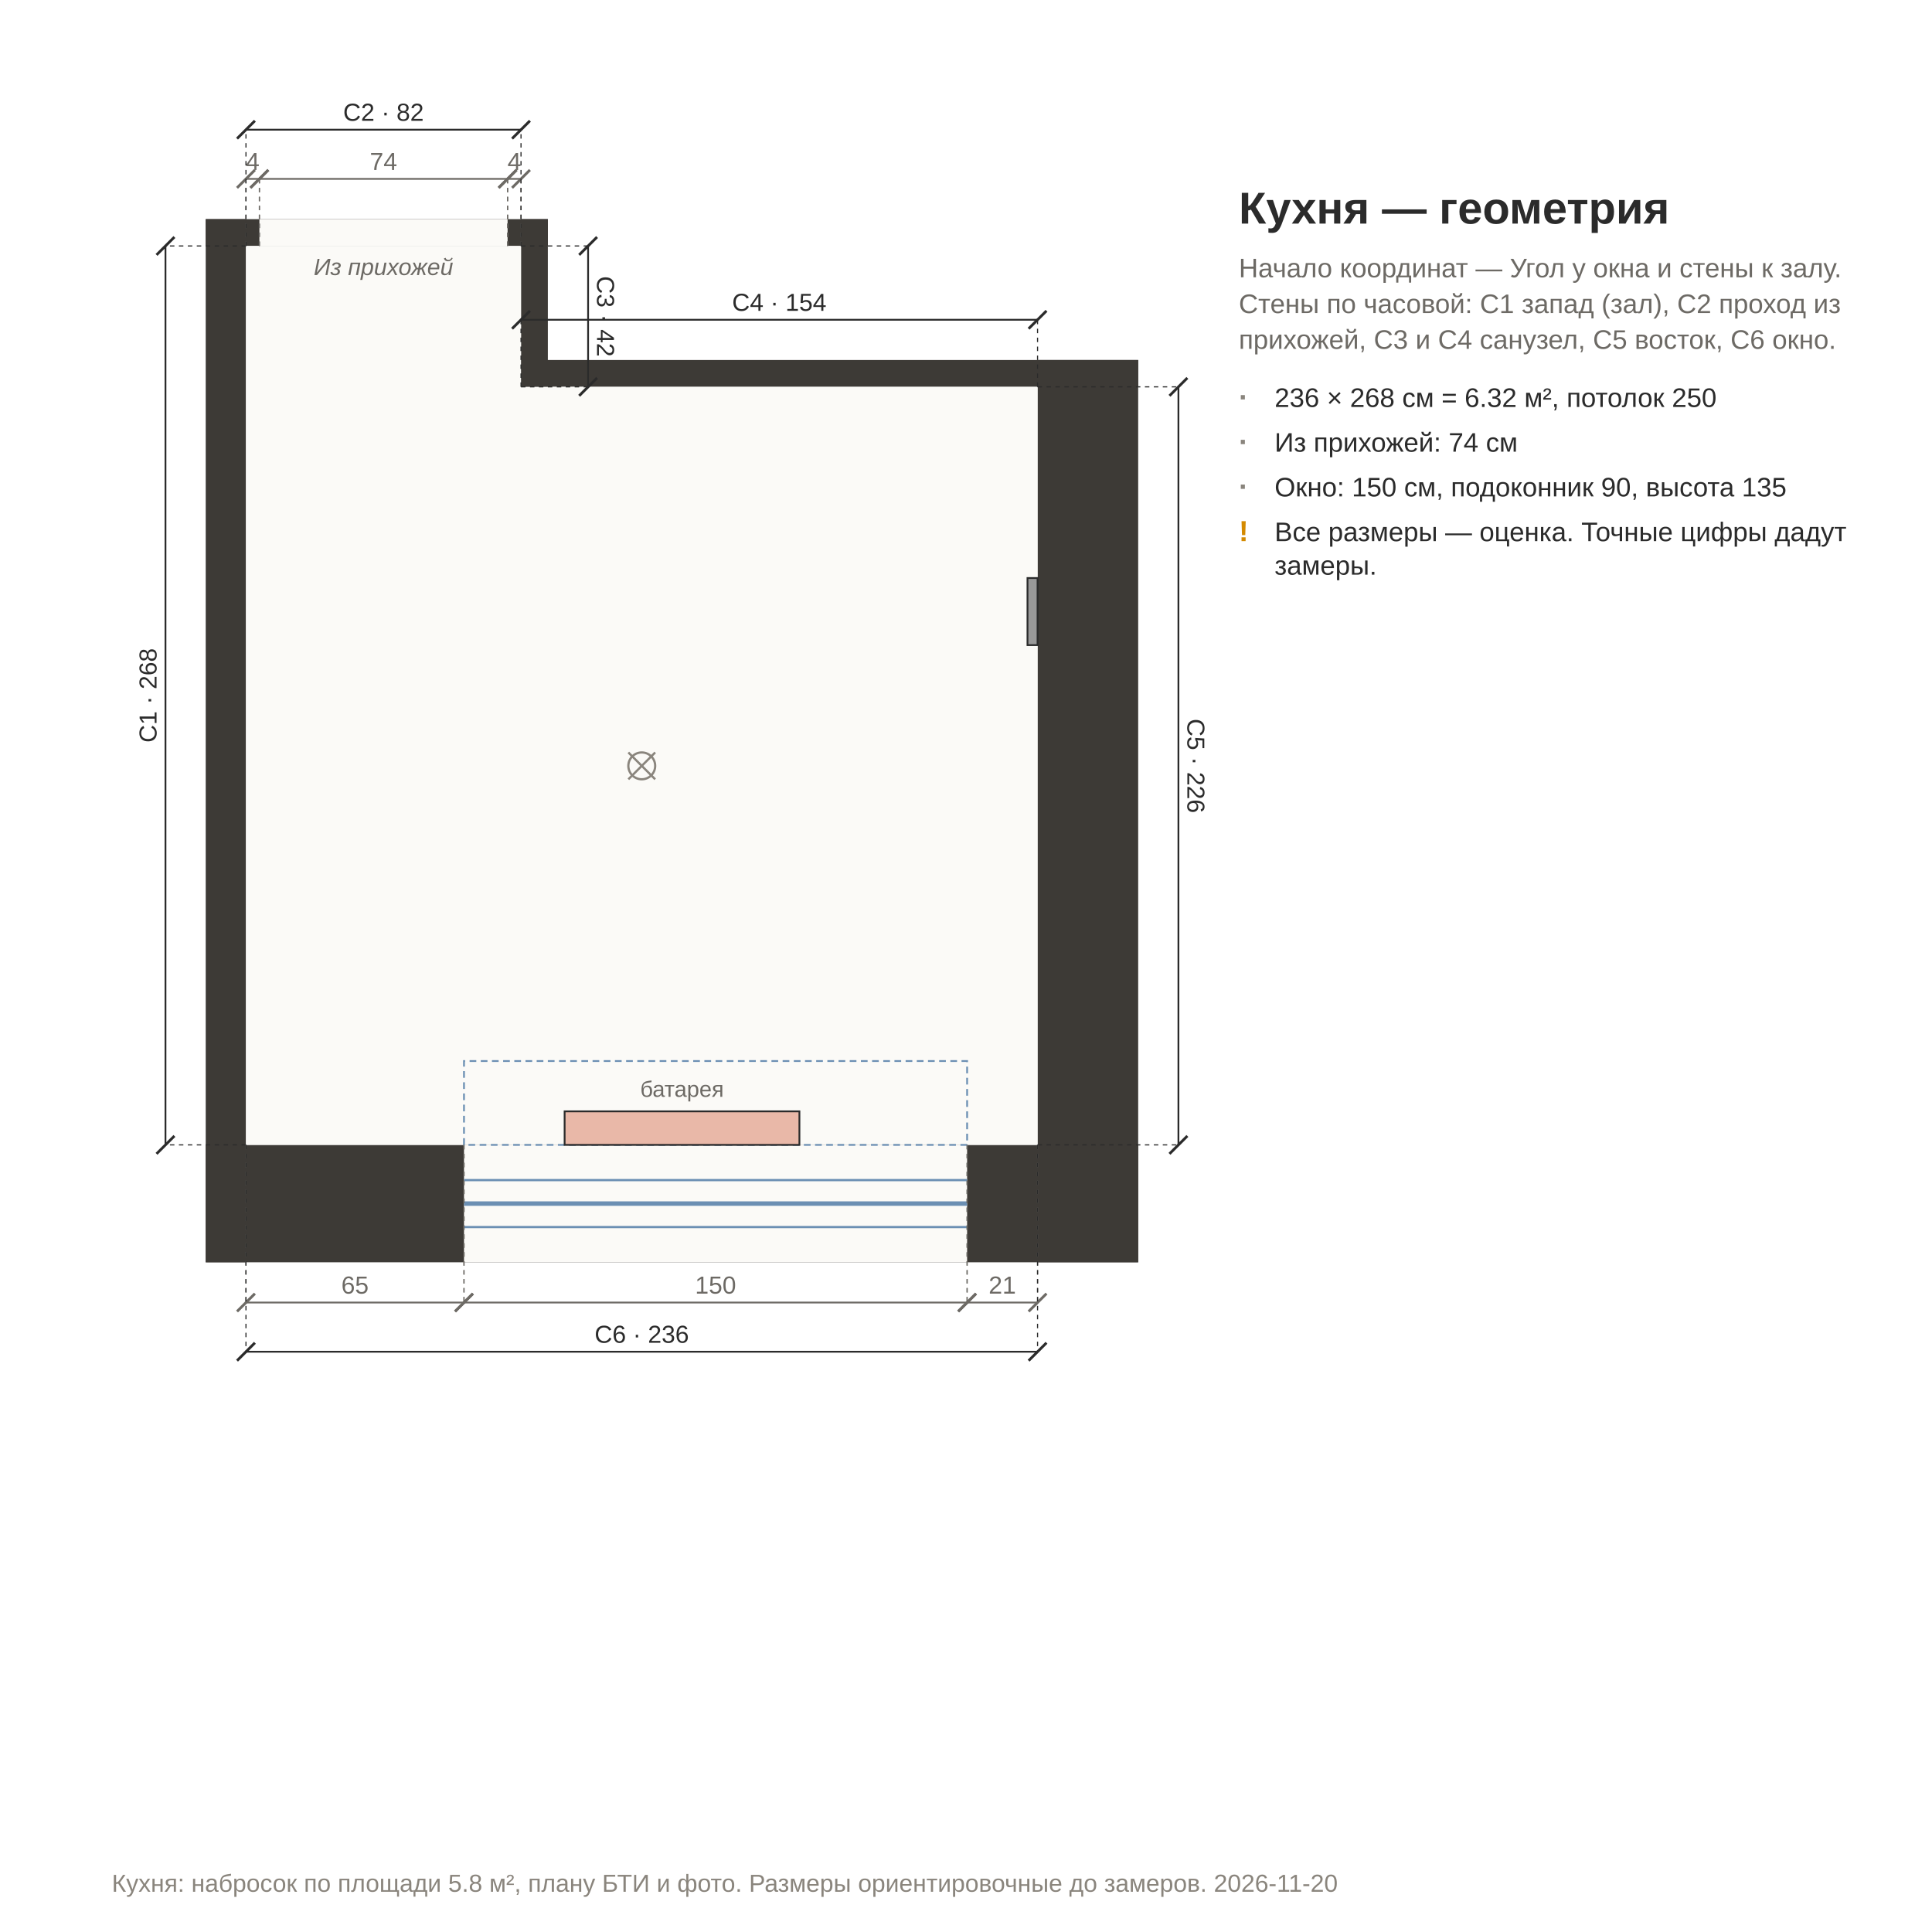
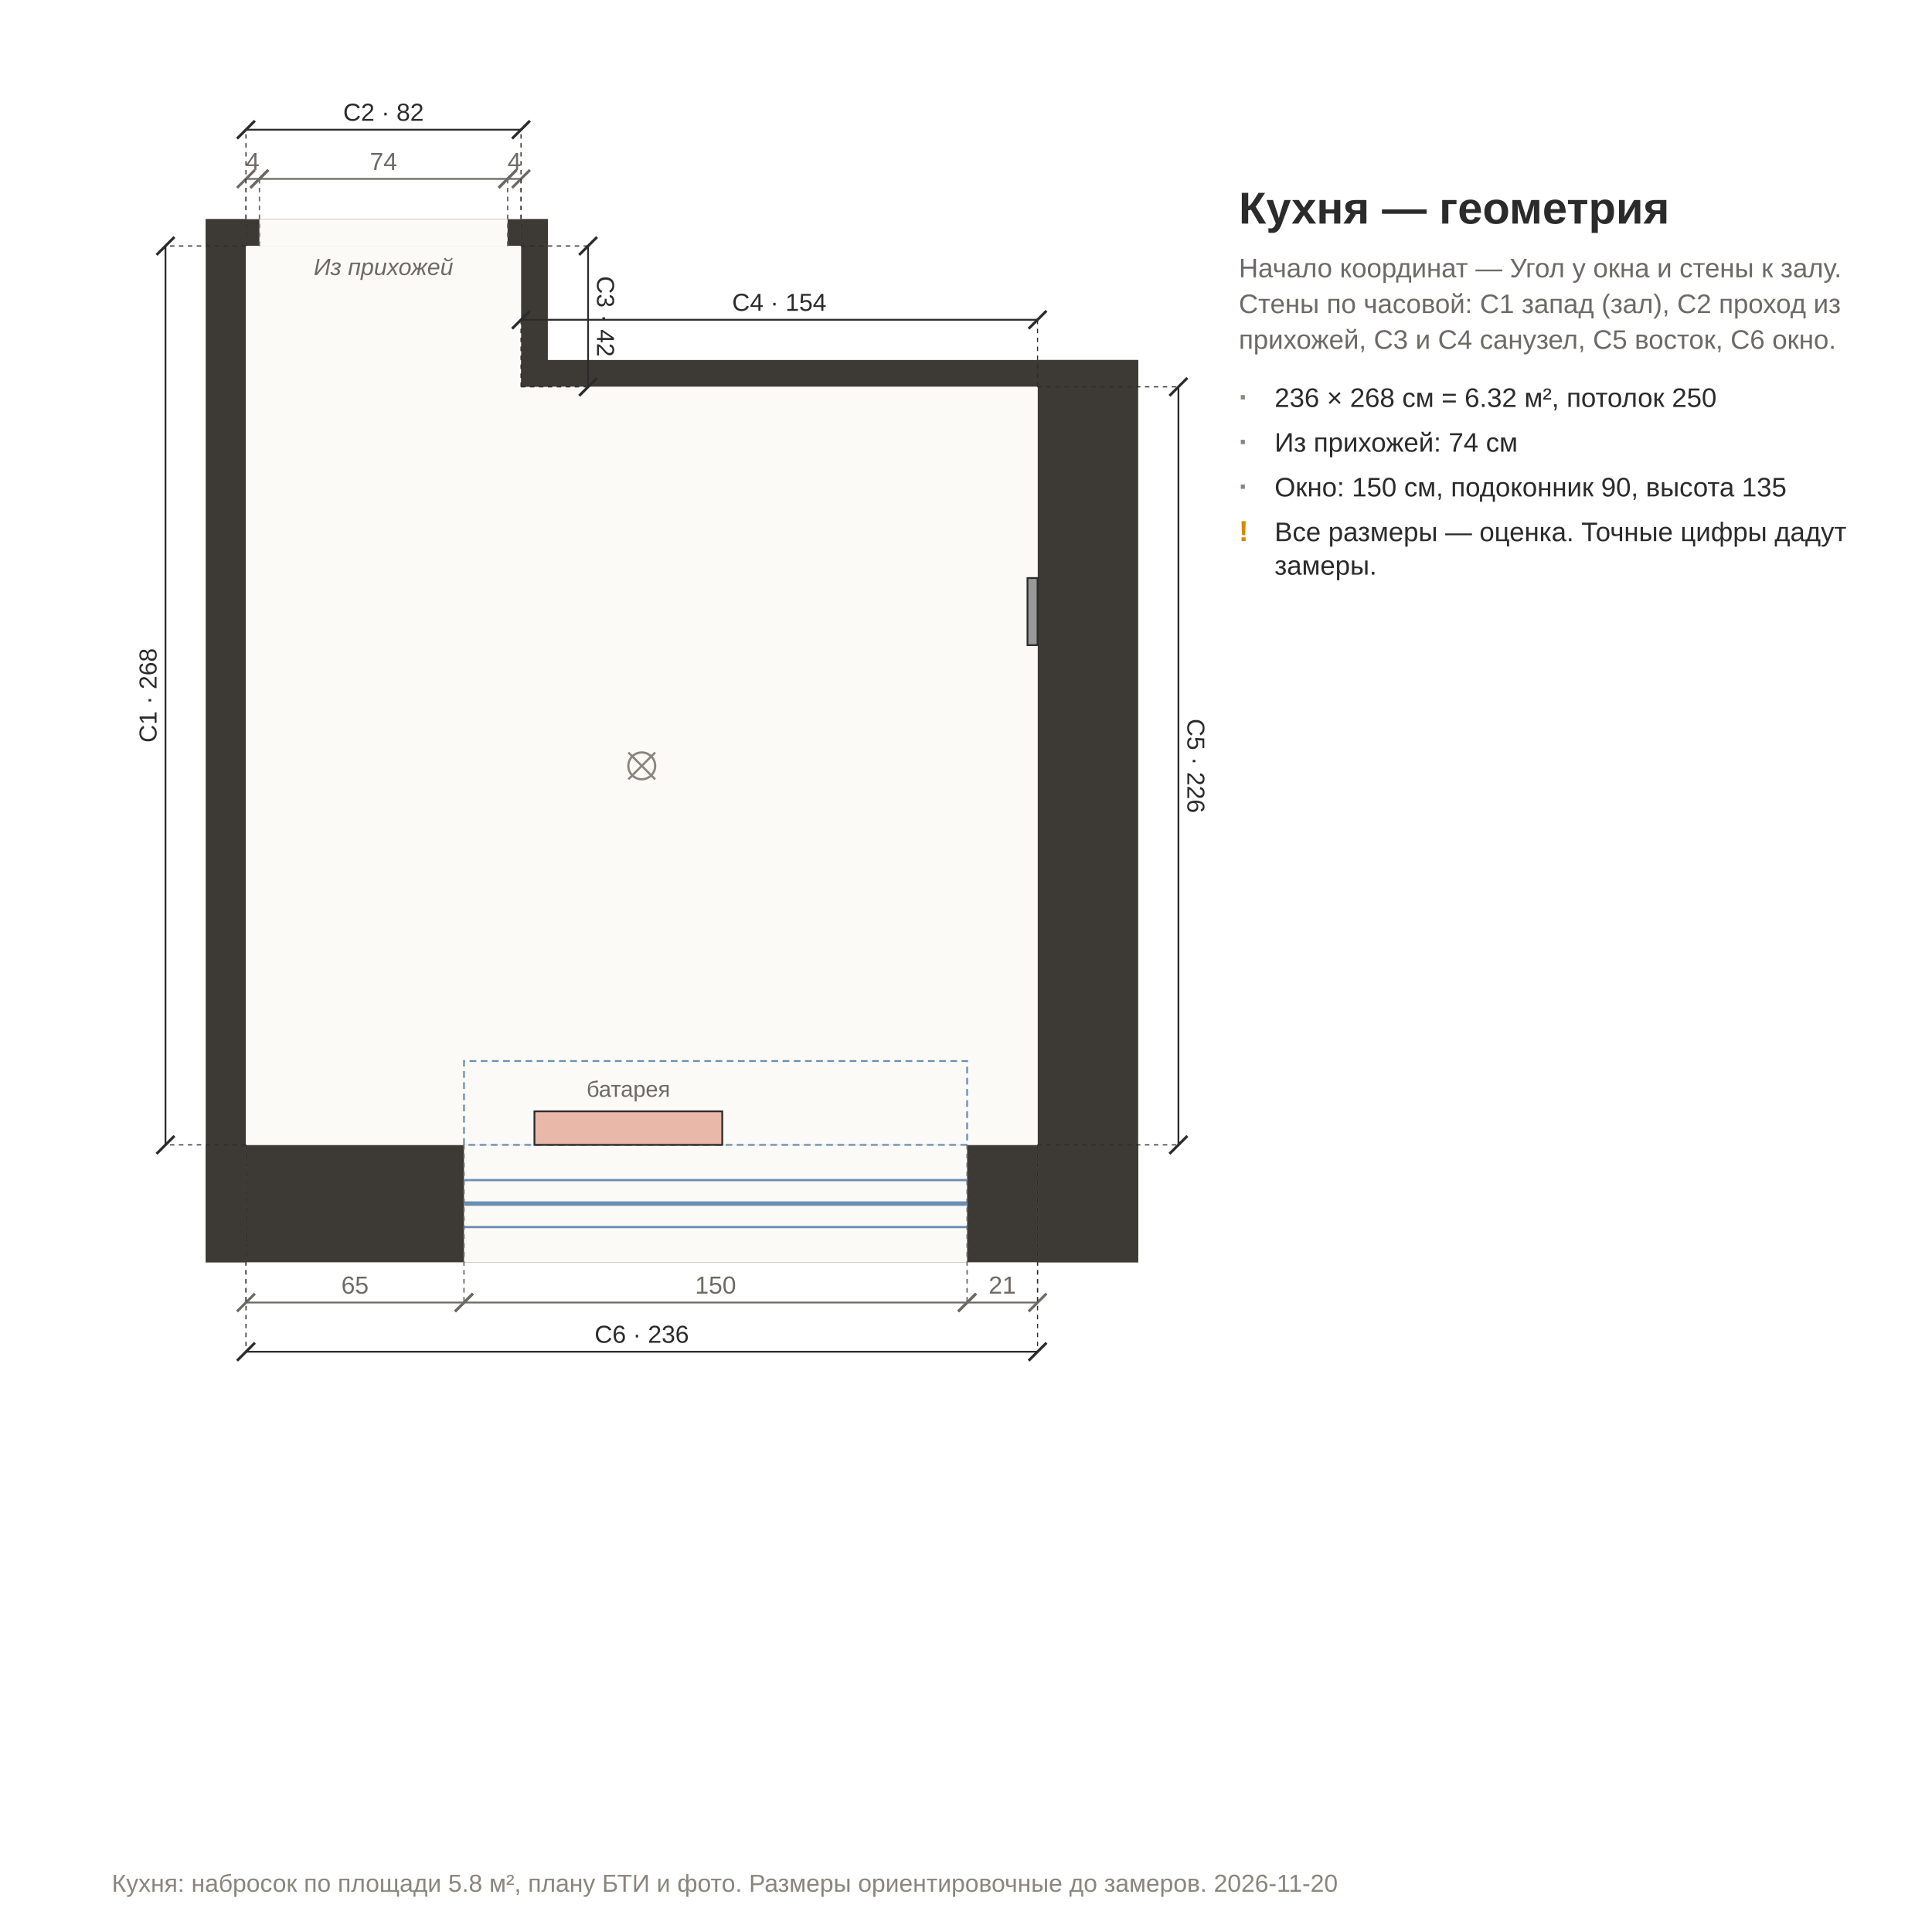
<svg xmlns="http://www.w3.org/2000/svg" width="864" height="864" viewBox="0 0 864 864" font-family="-apple-system, 'Helvetica Neue', Arial, sans-serif">
  <defs>
    <marker id="a-2e8b57" viewBox="0 0 10 10" refX="5" refY="5" markerWidth="5" markerHeight="5" orient="auto-start-reverse">
      <path d="M0,1 L9,5 L0,9 z" fill="#2e8b57" />
    </marker>
    <marker id="a-d48a00" viewBox="0 0 10 10" refX="5" refY="5" markerWidth="5" markerHeight="5" orient="auto-start-reverse">
      <path d="M0,1 L9,5 L0,9 z" fill="#d48a00" />
    </marker>
    <marker id="a-d23c2a" viewBox="0 0 10 10" refX="5" refY="5" markerWidth="5" markerHeight="5" orient="auto-start-reverse">
      <path d="M0,1 L9,5 L0,9 z" fill="#d23c2a" />
    </marker>
  </defs>
  <rect width="864" height="864" fill="#ffffff" />
  <polygon points="110.0,564.5 110.0,98.0 92.0,98.0 92.0,564.5" fill="#3d3a36" />
  <polygon points="92.0,110.0 245.0,110.0 245.0,98.0 92.0,98.0" fill="#3d3a36" />
  <polygon points="233.0,98.0 233.0,185.0 245.0,185.0 245.0,98.0" fill="#3d3a36" />
  <polygon points="221.0,173.0 509.0,173.0 509.0,161.0 221.0,161.0" fill="#3d3a36" />
  <polygon points="464.0,161.0 464.0,564.5 509.0,564.5 509.0,161.0" fill="#3d3a36" />
  <polygon points="509.0,512.0 92.0,512.0 92.0,564.5 509.0,564.5" fill="#3d3a36" />
  <polygon points="110.0,512.0 110.0,110.0 233.0,110.0 233.0,173.0 464.0,173.0 464.0,512.0" fill="#fbfaf7" />
  <polygon points="116.0,110.0 227.0,110.0 227.0,98.0 116.0,98.0" fill="#fbfaf7" />
  <text x="171.5" y="123" font-size="10.5" font-style="italic" fill="#6d6a65" text-anchor="middle">Из прихожей</text>
  <polygon points="432.5,512.0 207.5,512.0 207.5,564.5 432.5,564.5" fill="#fbfaf7" />
  <line x1="432.5" y1="527.75" x2="207.5" y2="527.75" stroke="#6b8fb3" stroke-width="1" />
  <line x1="432.5" y1="538.25" x2="207.5" y2="538.25" stroke="#6b8fb3" stroke-width="2" />
  <line x1="432.5" y1="548.75" x2="207.5" y2="548.75" stroke="#6b8fb3" stroke-width="1" />
  <polygon points="432.5,512.0 207.5,512.0 207.5,474.5 432.5,474.5" fill="none" stroke="#6b8fb3" stroke-width="0.8" stroke-dasharray="3 2" />
-   <polygon points="357.5,512.0 252.5,512.0 252.5,497.0 357.5,497.0" fill="#e9b8a8" stroke="#2b2b2b" stroke-width="0.8" />
-   <text x="305" y="490.5" font-size="10" fill="#6d6a65" text-anchor="middle">батарея</text>
+   <polygon points="323.0,512.0 239.0,512.0 239.0,497.0 323.0,497.0" fill="#e9b8a8" stroke="#2b2b2b" stroke-width="0.8" />
+   <text x="281" y="490.5" font-size="10" fill="#6d6a65" text-anchor="middle">батарея</text>
  <polygon points="464.0,258.5 464.0,288.5 459.5,288.5 459.5,258.5" fill="#999" stroke="#2b2b2b" stroke-width="0.8" />
  <circle cx="287" cy="342.5" r="6" fill="none" stroke="#8a857d" />
  <line x1="281" y1="336.5" x2="293" y2="348.5" stroke="#8a857d" />
  <line x1="281" y1="348.5" x2="293" y2="336.5" stroke="#8a857d" />
  <g>
    <line x1="110" y1="512" x2="74" y2="512" stroke="#2b2b2b" stroke-width="0.5" stroke-dasharray="2 2" />
    <line x1="110" y1="110" x2="74" y2="110" stroke="#2b2b2b" stroke-width="0.5" stroke-dasharray="2 2" />
    <line x1="74" y1="512" x2="74" y2="110" stroke="#2b2b2b" stroke-width="0.8" />
    <line x1="70" y1="516" x2="78" y2="508" stroke="#2b2b2b" stroke-width="1.2" />
    <line x1="70" y1="114" x2="78" y2="106" stroke="#2b2b2b" stroke-width="1.2" />
    <text x="74" y="311" dy="-4" font-size="11" fill="#2b2b2b" text-anchor="middle" transform="rotate(-90 74 311)">С1  ·  268</text>
  </g>
  <g>
    <line x1="110" y1="110" x2="110" y2="80" stroke="#6d6a65" stroke-width="0.5" stroke-dasharray="2 2" />
    <line x1="116" y1="110" x2="116" y2="80" stroke="#6d6a65" stroke-width="0.5" stroke-dasharray="2 2" />
    <line x1="110" y1="80" x2="116" y2="80" stroke="#6d6a65" stroke-width="0.8" />
    <line x1="106" y1="84" x2="114" y2="76" stroke="#6d6a65" stroke-width="1.2" />
    <line x1="112" y1="84" x2="120" y2="76" stroke="#6d6a65" stroke-width="1.2" />
    <text x="113" y="80" dy="-4" font-size="11" fill="#6d6a65" text-anchor="middle" transform="rotate(0 113 80)">4</text>
  </g>
  <g>
    <line x1="116" y1="110" x2="116" y2="80" stroke="#6d6a65" stroke-width="0.5" stroke-dasharray="2 2" />
    <line x1="227" y1="110" x2="227" y2="80" stroke="#6d6a65" stroke-width="0.5" stroke-dasharray="2 2" />
    <line x1="116" y1="80" x2="227" y2="80" stroke="#6d6a65" stroke-width="0.8" />
    <line x1="112" y1="84" x2="120" y2="76" stroke="#6d6a65" stroke-width="1.2" />
    <line x1="223" y1="84" x2="231" y2="76" stroke="#6d6a65" stroke-width="1.2" />
    <text x="171.5" y="80" dy="-4" font-size="11" fill="#6d6a65" text-anchor="middle" transform="rotate(0 171.5 80)">74</text>
  </g>
  <g>
    <line x1="227" y1="110" x2="227" y2="80" stroke="#6d6a65" stroke-width="0.5" stroke-dasharray="2 2" />
    <line x1="233" y1="110" x2="233" y2="80" stroke="#6d6a65" stroke-width="0.5" stroke-dasharray="2 2" />
    <line x1="227" y1="80" x2="233" y2="80" stroke="#6d6a65" stroke-width="0.8" />
    <line x1="223" y1="84" x2="231" y2="76" stroke="#6d6a65" stroke-width="1.2" />
    <line x1="229" y1="84" x2="237" y2="76" stroke="#6d6a65" stroke-width="1.2" />
    <text x="230" y="80" dy="-4" font-size="11" fill="#6d6a65" text-anchor="middle" transform="rotate(0 230 80)">4</text>
  </g>
  <g>
    <line x1="110" y1="110" x2="110" y2="58" stroke="#2b2b2b" stroke-width="0.5" stroke-dasharray="2 2" />
    <line x1="233" y1="110" x2="233" y2="58" stroke="#2b2b2b" stroke-width="0.5" stroke-dasharray="2 2" />
    <line x1="110" y1="58" x2="233" y2="58" stroke="#2b2b2b" stroke-width="0.8" />
    <line x1="106" y1="62" x2="114" y2="54" stroke="#2b2b2b" stroke-width="1.2" />
    <line x1="229" y1="62" x2="237" y2="54" stroke="#2b2b2b" stroke-width="1.2" />
    <text x="171.5" y="58" dy="-4" font-size="11" fill="#2b2b2b" text-anchor="middle" transform="rotate(0 171.5 58)">С2  ·  82</text>
  </g>
  <g>
    <line x1="233" y1="110" x2="263" y2="110" stroke="#2b2b2b" stroke-width="0.5" stroke-dasharray="2 2" />
    <line x1="233" y1="173" x2="263" y2="173" stroke="#2b2b2b" stroke-width="0.5" stroke-dasharray="2 2" />
    <line x1="263" y1="110" x2="263" y2="173" stroke="#2b2b2b" stroke-width="0.8" />
    <line x1="259" y1="114" x2="267" y2="106" stroke="#2b2b2b" stroke-width="1.2" />
    <line x1="259" y1="177" x2="267" y2="169" stroke="#2b2b2b" stroke-width="1.2" />
    <text x="263" y="141.5" dy="-4" font-size="11" fill="#2b2b2b" text-anchor="middle" transform="rotate(90 263 141.5)">С3  ·  42</text>
  </g>
  <g>
    <line x1="233" y1="173" x2="233" y2="143" stroke="#2b2b2b" stroke-width="0.5" stroke-dasharray="2 2" />
    <line x1="464" y1="173" x2="464" y2="143" stroke="#2b2b2b" stroke-width="0.5" stroke-dasharray="2 2" />
    <line x1="233" y1="143" x2="464" y2="143" stroke="#2b2b2b" stroke-width="0.8" />
    <line x1="229" y1="147" x2="237" y2="139" stroke="#2b2b2b" stroke-width="1.2" />
    <line x1="460" y1="147" x2="468" y2="139" stroke="#2b2b2b" stroke-width="1.2" />
    <text x="348.5" y="143" dy="-4" font-size="11" fill="#2b2b2b" text-anchor="middle" transform="rotate(0 348.5 143)">С4  ·  154</text>
  </g>
  <g>
    <line x1="464" y1="173" x2="527" y2="173" stroke="#2b2b2b" stroke-width="0.5" stroke-dasharray="2 2" />
    <line x1="464" y1="512" x2="527" y2="512" stroke="#2b2b2b" stroke-width="0.5" stroke-dasharray="2 2" />
    <line x1="527" y1="173" x2="527" y2="512" stroke="#2b2b2b" stroke-width="0.8" />
    <line x1="523" y1="177" x2="531" y2="169" stroke="#2b2b2b" stroke-width="1.2" />
    <line x1="523" y1="516" x2="531" y2="508" stroke="#2b2b2b" stroke-width="1.2" />
    <text x="527" y="342.5" dy="-4" font-size="11" fill="#2b2b2b" text-anchor="middle" transform="rotate(90 527 342.5)">С5  ·  226</text>
  </g>
  <g>
    <line x1="464" y1="512" x2="464" y2="582.5" stroke="#6d6a65" stroke-width="0.5" stroke-dasharray="2 2" />
    <line x1="432.5" y1="512" x2="432.5" y2="582.5" stroke="#6d6a65" stroke-width="0.5" stroke-dasharray="2 2" />
    <line x1="464" y1="582.5" x2="432.5" y2="582.5" stroke="#6d6a65" stroke-width="0.8" />
    <line x1="460" y1="586.5" x2="468" y2="578.5" stroke="#6d6a65" stroke-width="1.2" />
    <line x1="428.5" y1="586.5" x2="436.5" y2="578.5" stroke="#6d6a65" stroke-width="1.2" />
    <text x="448.25" y="582.5" dy="-4" font-size="11" fill="#6d6a65" text-anchor="middle" transform="rotate(360 448.25 582.5)">21</text>
  </g>
  <g>
    <line x1="432.5" y1="512" x2="432.5" y2="582.5" stroke="#6d6a65" stroke-width="0.5" stroke-dasharray="2 2" />
    <line x1="207.5" y1="512" x2="207.5" y2="582.5" stroke="#6d6a65" stroke-width="0.5" stroke-dasharray="2 2" />
    <line x1="432.5" y1="582.5" x2="207.5" y2="582.5" stroke="#6d6a65" stroke-width="0.8" />
    <line x1="428.5" y1="586.5" x2="436.5" y2="578.5" stroke="#6d6a65" stroke-width="1.2" />
    <line x1="203.5" y1="586.5" x2="211.5" y2="578.5" stroke="#6d6a65" stroke-width="1.2" />
    <text x="320" y="582.5" dy="-4" font-size="11" fill="#6d6a65" text-anchor="middle" transform="rotate(360 320 582.5)">150</text>
  </g>
  <g>
    <line x1="207.5" y1="512" x2="207.5" y2="582.5" stroke="#6d6a65" stroke-width="0.5" stroke-dasharray="2 2" />
    <line x1="110" y1="512" x2="110" y2="582.5" stroke="#6d6a65" stroke-width="0.5" stroke-dasharray="2 2" />
    <line x1="207.5" y1="582.5" x2="110" y2="582.5" stroke="#6d6a65" stroke-width="0.8" />
    <line x1="203.5" y1="586.5" x2="211.5" y2="578.5" stroke="#6d6a65" stroke-width="1.2" />
    <line x1="106" y1="586.5" x2="114" y2="578.5" stroke="#6d6a65" stroke-width="1.2" />
    <text x="158.75" y="582.5" dy="-4" font-size="11" fill="#6d6a65" text-anchor="middle" transform="rotate(360 158.75 582.5)">65</text>
  </g>
  <g>
    <line x1="464" y1="512" x2="464" y2="604.5" stroke="#2b2b2b" stroke-width="0.5" stroke-dasharray="2 2" />
    <line x1="110" y1="512" x2="110" y2="604.5" stroke="#2b2b2b" stroke-width="0.5" stroke-dasharray="2 2" />
    <line x1="464" y1="604.5" x2="110" y2="604.5" stroke="#2b2b2b" stroke-width="0.8" />
    <line x1="460" y1="608.5" x2="468" y2="600.5" stroke="#2b2b2b" stroke-width="1.2" />
    <line x1="106" y1="608.5" x2="114" y2="600.5" stroke="#2b2b2b" stroke-width="1.2" />
    <text x="287" y="604.5" dy="-4" font-size="11" fill="#2b2b2b" text-anchor="middle" transform="rotate(360 287 604.5)">С6  ·  236</text>
  </g>
  <text x="554" y="100" font-size="20" font-weight="700" fill="#2b2b2b">Кухня — геометрия</text>
  <text x="554" y="124" font-size="12" fill="#6d6a65">Начало координат — Угол у окна и стены к залу.</text>
  <text x="554" y="140" font-size="12" fill="#6d6a65">Стены по часовой: С1 запад (зал), С2 проход из</text>
  <text x="554" y="156" font-size="12" fill="#6d6a65">прихожей, С3 и С4 санузел, С5 восток, С6 окно.</text>
  <text x="554" y="182" font-size="13" font-weight="700" fill="#8a857d">·</text>
  <text x="570" y="182" font-size="12" fill="#2b2b2b">236 × 268 см = 6.32 м², потолок 250</text>
  <text x="554" y="202" font-size="13" font-weight="700" fill="#8a857d">·</text>
  <text x="570" y="202" font-size="12" fill="#2b2b2b">Из прихожей: 74 см</text>
  <text x="554" y="222" font-size="13" font-weight="700" fill="#8a857d">·</text>
  <text x="570" y="222" font-size="12" fill="#2b2b2b">Окно: 150 см, подоконник 90, высота 135</text>
  <text x="554" y="242" font-size="13" font-weight="700" fill="#d48a00">!</text>
  <text x="570" y="242" font-size="12" fill="#2b2b2b">Все размеры — оценка. Точные цифры дадут</text>
  <text x="570" y="257" font-size="12" fill="#2b2b2b">замеры.</text>
  <text x="50" y="846" font-size="11" fill="#8a857d">Кухня: набросок по площади 5.8 м², плану БТИ и фото. Размеры ориентировочные до замеров. 2026-11-20</text>
</svg>
